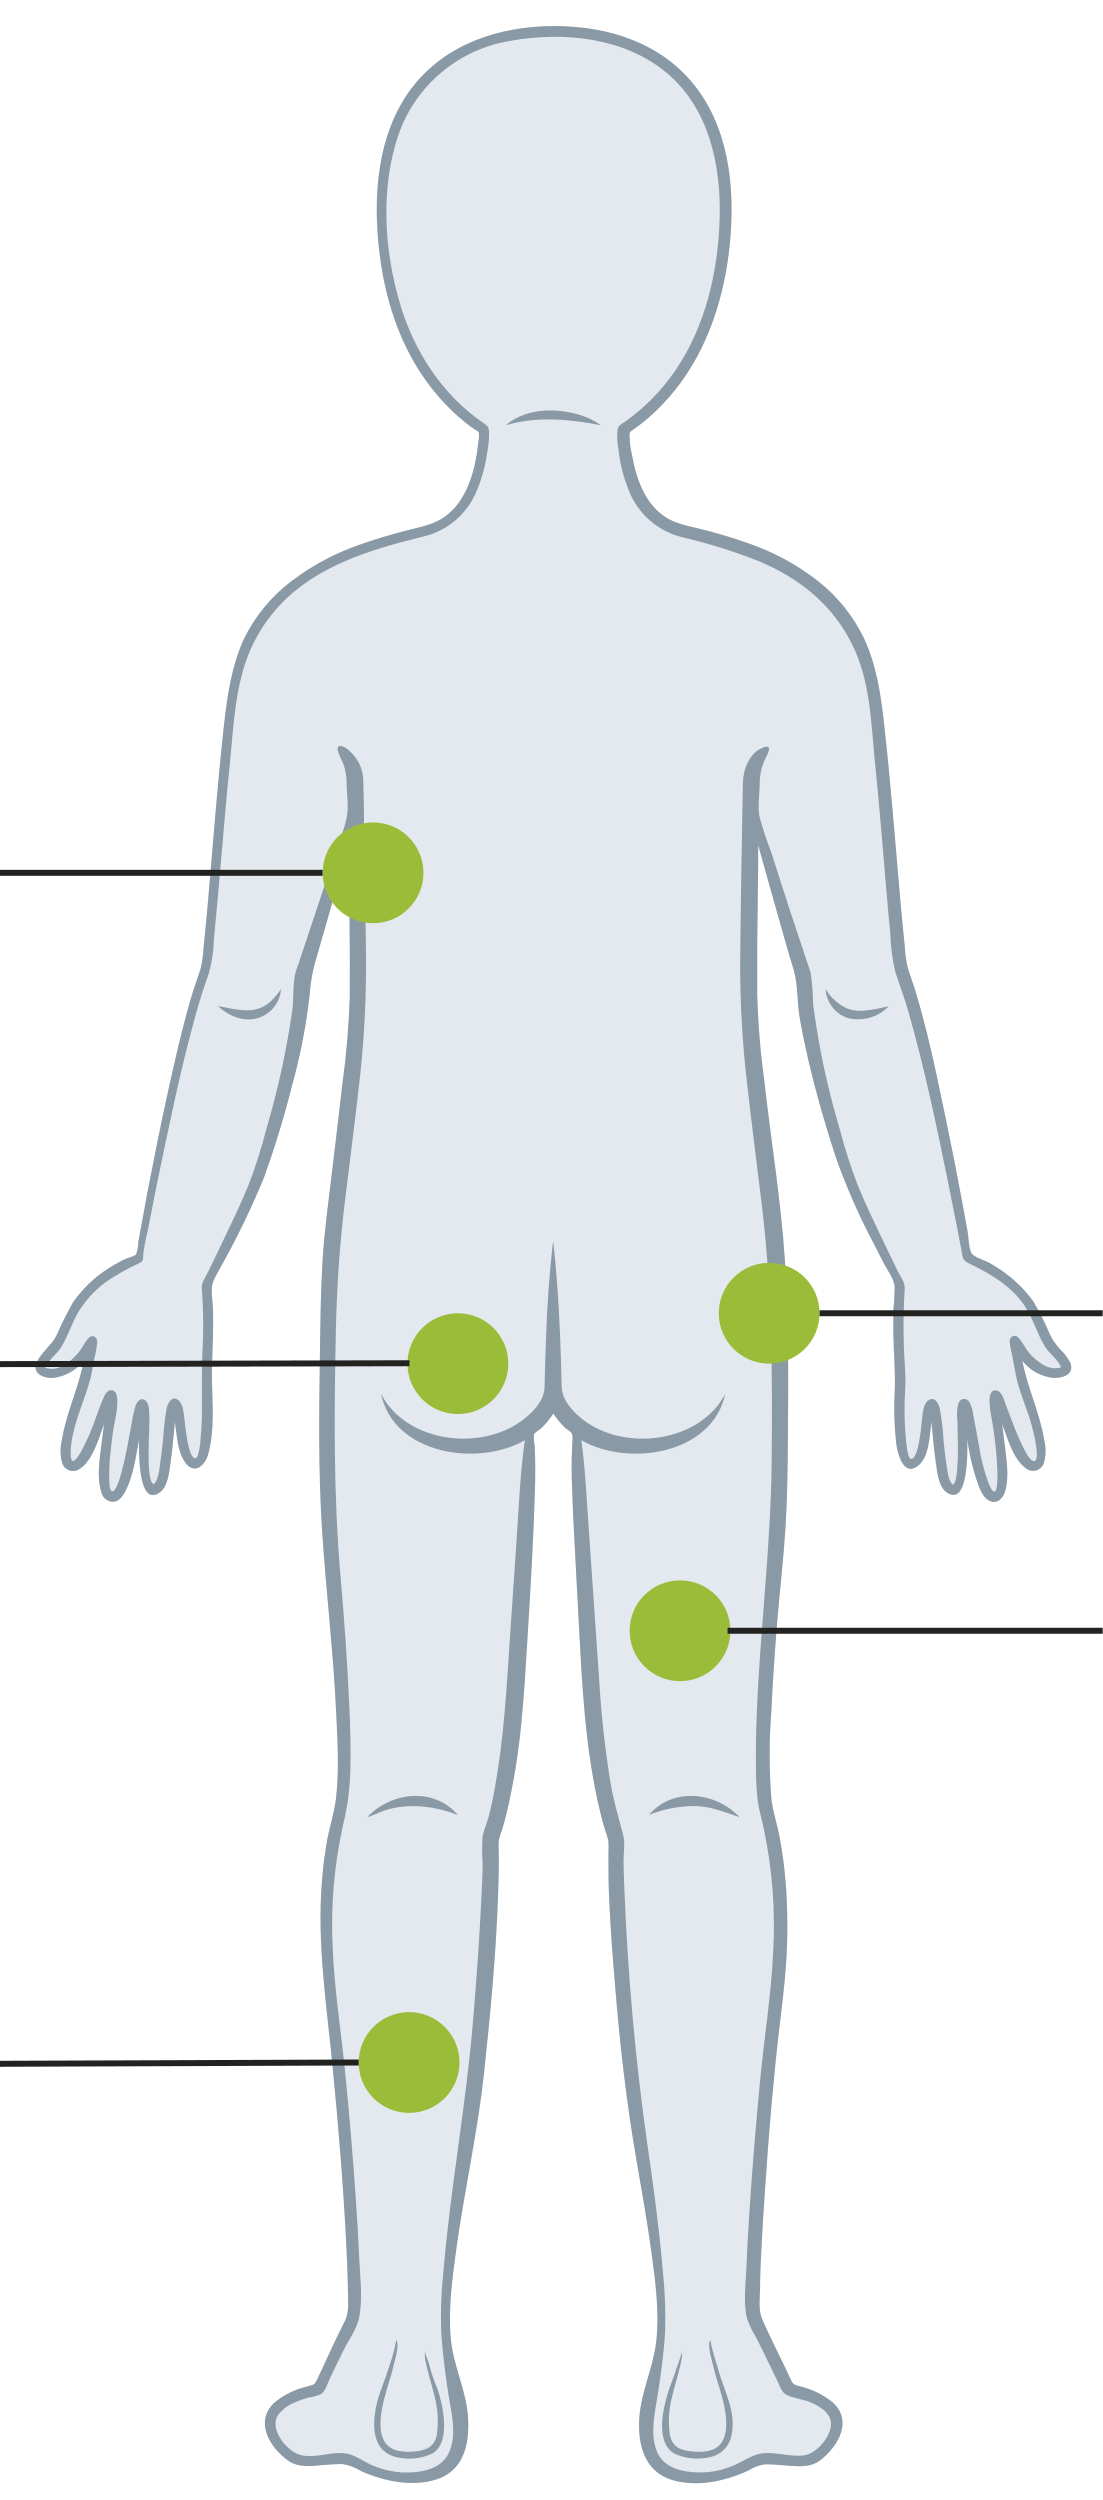
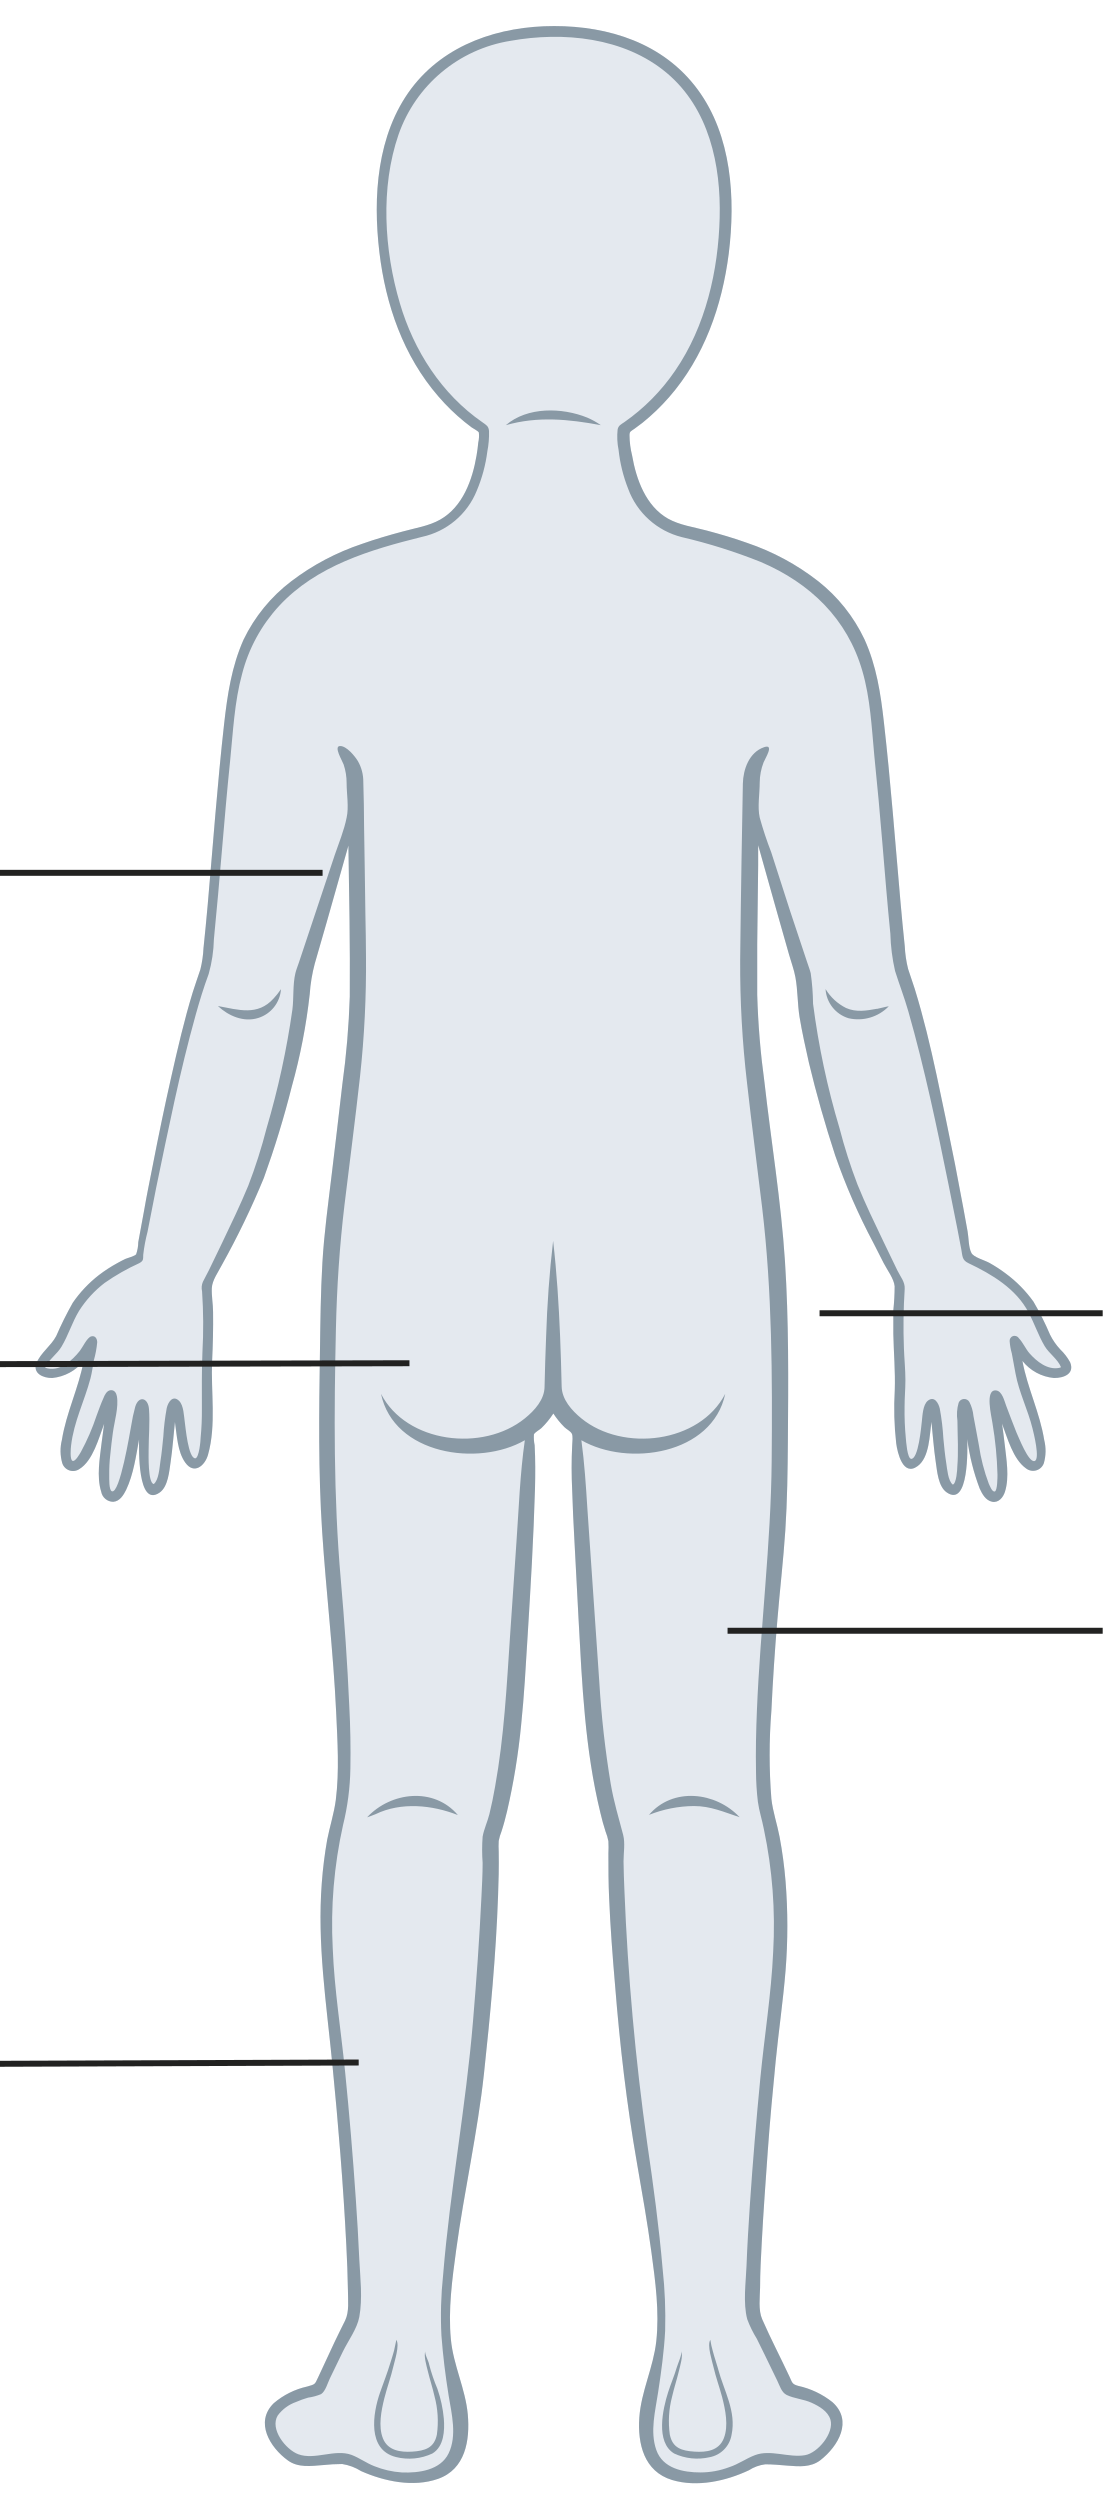
<svg xmlns="http://www.w3.org/2000/svg" id="Capa_2" data-name="Capa 2" viewBox="0 0 184.45 418.18">
  <defs>
    <style>.cls-1{fill:#e4e9ef;}.cls-2{fill:#8999a5;}.cls-3{fill:#9abc39;}.cls-4{fill:none;stroke:#222221;stroke-miterlimit:10;}</style>
  </defs>
  <path class="cls-1" d="M179,227.87a8.8,8.8,0,0,0-1.65-2.15,10.37,10.37,0,0,1-1.71-2.47,48.23,48.23,0,0,0-2.77-5.52A21.25,21.25,0,0,0,168.2,213a23.68,23.68,0,0,0-2.71-1.76c-.83-.46-2.64-.93-3-1.66-.49-.9-.45-2.58-.64-3.6-.23-1.28-.46-2.56-.7-3.85q-.69-3.72-1.41-7.43c-1-4.95-2-9.89-3.06-14.81s-2.2-9.72-3.67-14.48c-.35-1.12-.76-2.21-1.11-3.33a19.46,19.46,0,0,1-.56-3.81q-.39-3.73-.72-7.47c-.89-10-1.63-20-2.77-30-.54-4.8-1.24-9.44-3.26-13.88a27.14,27.14,0,0,0-7.73-9.7A40.27,40.27,0,0,0,125,90.82c-2.23-.8-4.49-1.46-6.77-2.07s-4.53-.9-6.5-2c-3.71-2.11-5.31-6.58-6-10.57a14.3,14.3,0,0,1-.43-3.38c0-.67.25-.66.84-1.09s.9-.67,1.34-1a35.52,35.52,0,0,0,4.42-4.25c5.88-6.73,8.88-15.27,10-24.05,1.14-9.24.51-19.7-5.21-27.45s-14.86-10.6-24-10.6-18.26,3-23.88,10.44c-5.78,7.7-6.45,18.14-5.35,27.38,1.05,8.8,4,17.36,9.87,24.13a34.07,34.07,0,0,0,4.39,4.27c.38.31.77.61,1.17.91.25.19,1.06.57,1.21.86a5.16,5.16,0,0,1-.1,1.69c-.07.73-.16,1.46-.29,2.18-.69,4.06-2.3,8.55-6.07,10.69-1.91,1.09-4.2,1.41-6.29,2-2.28.61-4.55,1.27-6.78,2.06a40.91,40.91,0,0,0-11.86,6.27A27,27,0,0,0,40.74,107c-2,4.5-2.7,9.21-3.25,14.08-1.13,10.08-1.86,20.2-2.75,30.3-.22,2.41-.44,4.81-.7,7.22a18.42,18.42,0,0,1-.52,3.56c-.41,1.27-.88,2.52-1.27,3.79-1.44,4.69-2.54,9.48-3.62,14.26S26.51,190,25.54,195c-.48,2.46-1,4.93-1.42,7.4l-.66,3.58-.33,1.79a6.53,6.53,0,0,1-.36,2.05,7.44,7.44,0,0,1-1.82.77c-.45.22-.88.45-1.32.69a24.16,24.16,0,0,0-3.08,2,20.75,20.75,0,0,0-4.38,4.64,60.15,60.15,0,0,0-2.77,5.57c-.87,1.65-2.59,2.79-3.29,4.5s1.08,2.54,2.62,2.51A7.63,7.63,0,0,0,14,227.63c-.83,4.52-2.92,8.68-3.65,13.25a7.5,7.5,0,0,0,.06,3.85,1.89,1.89,0,0,0,2.87,1c2.27-1.39,3.26-5.23,4.14-7.57-.14,1.06-.29,2.11-.42,3.16-.3,2.57-.87,5.68-.07,8.2a2,2,0,0,0,2,1.68c1.11-.06,1.74-1.13,2.17-2,1.23-2.59,1.65-5.65,2.16-8.45,0,1.43-.31,11.52,3.45,8.9,1.42-1,1.6-3.57,1.83-5.12.33-2.21.48-4.45.72-6.68.33,2.17.41,4.95,1.73,6.79,1.46,2.06,3.27.55,3.8-1.29,1.42-5,.46-10.62.69-15.71.13-2.73.2-5.46.16-8.19,0-1.31-.27-2.68-.21-4s1.09-2.7,1.7-3.9a137.94,137.94,0,0,0,7-14.51,159.94,159.94,0,0,0,4.68-15.31,97.08,97.08,0,0,0,3-15.47,26.68,26.68,0,0,1,.84-5.08q1-3.47,2-6.94l3.63-12.81c.14,8.41.29,16.83.23,25.25a139.78,139.78,0,0,1-1.25,14.73c-.57,5-1.17,10-1.77,15s-1.27,9.83-1.56,14.77-.34,9.91-.41,14.86c-.16,10.05-.29,20.16.37,30.19s1.87,20.08,2.34,30.17c.22,4.84.55,9.85-.06,14.68-.29,2.23-1,4.41-1.44,6.64a72.41,72.41,0,0,0-.9,7.19c-.79,10.2.76,20.19,1.76,30.32s1.83,20.21,2.34,30.33c.13,2.53.23,5.05.27,7.57,0,1.62.25,3.5-.46,5-.59,1.22-1.22,2.42-1.79,3.65-.93,2-1.85,4-2.77,5.95-.53,1.14-.47,1.08-1.79,1.46A12.88,12.88,0,0,0,45.78,402c-3.2,3.16-.63,7.38,2.37,9.56,1.7,1.25,3.87.94,5.86.78a31.62,31.62,0,0,1,3.23-.18,8.33,8.33,0,0,1,3.17,1.19c3.88,1.72,8.72,2.74,12.84,1.3,4.6-1.6,5.38-6.45,5-10.75s-2.43-8.28-2.83-12.59c-.47-4.94.21-10,.88-14.92,1.35-9.89,3.59-19.66,4.66-29.59s2-19.75,2.35-29.65c.1-2.47.15-4.94.11-7.41a15.63,15.63,0,0,1,0-1.81,8.9,8.9,0,0,1,.48-1.63c.36-1.09.65-2.22.92-3.34a111.39,111.39,0,0,0,2.35-14.42c.51-4.91.78-9.86,1.08-14.78.51-8.25,1-16.52,1.24-24.78.06-2.41.07-4.83-.06-7.24a6.5,6.5,0,0,1-.12-1.81c.15-.35.95-.76,1.25-1.05a13.87,13.87,0,0,0,2-2.44,14,14,0,0,0,1.85,2.28c.35.35,1,.66,1.23,1.07s.1,1.32.07,2c-.13,2.5-.12,5,0,7.5.08,2.77.22,5.54.37,8.31q.34,6.65.7,13.3c.58,10.81,1.07,21.8,3.65,32.34.25,1.05.52,2.09.86,3.11a8.9,8.9,0,0,1,.48,1.63,20.44,20.44,0,0,1,0,2.07c0,2.47,0,4.94.12,7.41.2,4.9.58,9.79,1,14.68.8,10,1.93,19.79,3.65,29.64.87,5,1.74,9.93,2.42,14.92s1.35,10,.82,14.9c-.47,4.37-2.54,8.42-2.84,12.8s.78,9,5.47,10.43c4.2,1.26,9,.19,12.85-1.62a6.45,6.45,0,0,1,2.75-1c1.24,0,2.48.12,3.71.22,1.94.15,3.9.33,5.52-.92,3-2.35,5.47-6.6,2-9.7a14,14,0,0,0-5.72-2.72c-1.05-.28-1-.56-1.45-1.52-1.5-3.21-3.16-6.38-4.58-9.63-.67-1.52-.38-3.65-.35-5.29,0-2.52.15-5.05.28-7.57.27-5.06.64-10.12,1-15.18s.83-10.11,1.33-15.15,1.24-10.06,1.65-15.11a93.28,93.28,0,0,0,0-14.95,71.75,71.75,0,0,0-1-7.44c-.4-2.13-1.13-4.21-1.37-6.36a92.62,92.62,0,0,1,0-14.71q.36-7.59,1-15.17c.41-5,1-10,1.33-15s.39-10,.43-15c.08-10,.16-20.09-.49-30.07S129,191,127.88,181.1a137.14,137.14,0,0,1-1.22-14.72c0-2.8,0-5.59,0-8.39q.07-6.63.16-13.26c0-1.12,0-2.24,0-3.35q1.52,5.33,3,10.67c.72,2.55,1.45,5.09,2.17,7.64.35,1.24.83,2.5,1.06,3.77.4,2.15.34,4.45.69,6.64.42,2.56,1,5.11,1.56,7.63,1.25,5.24,2.73,10.42,4.4,15.53a103.4,103.4,0,0,0,6.38,14.61l1.73,3.4c.58,1.13,1.73,2.64,1.84,3.88a38.56,38.56,0,0,1-.22,4c0,1.32,0,2.64,0,4,.06,3.13.35,6.26.24,9.38a51.75,51.75,0,0,0,.24,8.89c.21,1.6,1.14,5.62,3.58,3.82,2-1.45,2-5.23,2.31-7.41.24,2.23.39,4.47.72,6.68.23,1.54.41,4.13,1.83,5.12,3.76,2.62,3.48-7.48,3.45-8.9a36.55,36.55,0,0,0,2.07,8.25c.41.9,1,2,2.08,2.22s1.85-.72,2.15-1.67c.78-2.46.23-5.46-.05-8-.12-1.14-.29-2.27-.44-3.4.9,2.37,1.83,5.93,4,7.48a1.91,1.91,0,0,0,3-.87,7.5,7.5,0,0,0,.06-3.85c-.73-4.57-2.82-8.73-3.65-13.25a7.63,7.63,0,0,0,5.27,2.86C178,230.52,179.79,229.77,179,227.87Z" />
  <path class="cls-2" d="M98.22,69.85c-4.21-1.7-10-1.84-13.61,1.27,5.37-1.53,10.51-1,15.9,0A12.82,12.82,0,0,0,98.22,69.85ZM62.82,303.46c4.28-2.07,9.46-1.55,13.77.15-4-4.73-11.21-3.9-15.19.38C61.88,303.83,62.35,303.65,62.82,303.46ZM45.78,167c-2.68,3-5.91,1.9-9.33,1.28,1.77,1.66,4.31,2.76,6.74,2A5.43,5.43,0,0,0,47,165.46,12.38,12.38,0,0,1,45.78,167Zm26,228.48c-.08-.54-.81-1.77-.62-2.21-.33.75.2,2.52.39,3.3.34,1.43.81,2.82,1.13,4.25a16.15,16.15,0,0,1,.4,6.41c-.45,2.26-2,2.72-4.12,2.86-2,.13-4.11-.19-4.91-2.22s-.27-4.66.24-6.71c.44-1.77,1.08-3.47,1.49-5.25.21-.94,1.11-3.61.52-4.52,0,.07-.33,1.56-.39,1.83-.18.72-.44,1.43-.65,2.14-.49,1.64-1.12,3.2-1.68,4.82-1.25,3.57-2.17,9.6,2.64,10.81a9.11,9.11,0,0,0,6.11-.59c1.94-1.17,2.07-3.84,1.91-5.83a20.86,20.86,0,0,0-1.08-5A29.8,29.8,0,0,1,71.78,395.5Zm36.75-91.89a20.7,20.7,0,0,1,7.53-1.49c2.83,0,5,1,7.66,1.87C119.74,299.71,112.51,298.88,108.53,303.61Zm11.59,92.67c-.27-1-.62-1.94-.87-2.92a13.8,13.8,0,0,1-.43-1.95c-.59.9.32,3.6.52,4.52.39,1.72,1,3.35,1.45,5.05.54,2.1,1.11,4.81.28,6.91s-2.95,2.35-4.9,2.22c-2.13-.14-3.68-.58-4.13-2.86a16.09,16.09,0,0,1,.37-6.29c.33-1.47.81-2.9,1.16-4.37.19-.8.72-2.53.39-3.3.19.44-.61,2.21-.76,2.75-.41,1.4-1,2.75-1.44,4.13-.9,2.83-2.14,8.34,1,10.25a9.13,9.13,0,0,0,5.9.63,4.57,4.57,0,0,0,3.71-3.75C123.2,403.35,121.09,399.93,120.12,396.28Zm26.57-227.52c-1.75.32-3.47.62-5.17-.13a8.44,8.44,0,0,1-3.43-3.17,5.43,5.43,0,0,0,3.84,4.88,7.13,7.13,0,0,0,6.74-2C148,168.42,147.36,168.64,146.69,168.76ZM179,227.87a8.8,8.8,0,0,0-1.65-2.15,10.37,10.37,0,0,1-1.71-2.47,48.23,48.23,0,0,0-2.77-5.52A21.25,21.25,0,0,0,168.2,213a23.68,23.68,0,0,0-2.71-1.76c-.83-.46-2.64-.93-3-1.66-.49-.9-.45-2.58-.64-3.6-.23-1.28-.46-2.56-.7-3.85q-.69-3.72-1.41-7.43c-1-4.95-2-9.89-3.06-14.81s-2.2-9.72-3.67-14.48c-.35-1.12-.76-2.21-1.11-3.33a19.46,19.46,0,0,1-.56-3.81q-.39-3.73-.72-7.47c-.89-10-1.63-20-2.77-30-.54-4.8-1.24-9.44-3.26-13.88a27.14,27.14,0,0,0-7.73-9.7A40.27,40.27,0,0,0,125,90.82c-2.23-.8-4.49-1.46-6.77-2.07s-4.53-.9-6.5-2c-3.71-2.11-5.31-6.58-6-10.57a14.3,14.3,0,0,1-.43-3.38c0-.67.25-.66.84-1.09s.9-.67,1.34-1a35.52,35.52,0,0,0,4.42-4.25c5.88-6.73,8.88-15.27,10-24.05,1.14-9.24.51-19.7-5.21-27.45s-14.86-10.6-24-10.6-18.26,3-23.88,10.44c-5.78,7.7-6.45,18.14-5.35,27.38,1.05,8.8,4,17.36,9.87,24.13a34.07,34.07,0,0,0,4.39,4.27c.38.31.77.61,1.17.91.25.19,1.06.57,1.21.86a5.16,5.16,0,0,1-.1,1.69c-.07.73-.16,1.46-.29,2.18-.69,4.06-2.3,8.55-6.07,10.69-1.91,1.09-4.2,1.41-6.29,2-2.28.61-4.55,1.27-6.78,2.06a40.91,40.91,0,0,0-11.86,6.27A27,27,0,0,0,40.74,107c-2,4.5-2.7,9.21-3.25,14.08-1.13,10.08-1.86,20.2-2.75,30.3-.22,2.41-.44,4.81-.7,7.22a18.42,18.42,0,0,1-.52,3.56c-.41,1.27-.88,2.52-1.27,3.79-1.44,4.69-2.54,9.48-3.62,14.26S26.51,190,25.54,195c-.48,2.46-1,4.93-1.42,7.4l-.66,3.58-.33,1.79a6.53,6.53,0,0,1-.36,2.05c-.25.31-1.44.6-1.82.77s-.88.45-1.32.69a24.16,24.16,0,0,0-3.08,2,20.75,20.75,0,0,0-4.38,4.64,60.15,60.15,0,0,0-2.77,5.57c-.87,1.65-2.59,2.79-3.29,4.5s1.08,2.54,2.62,2.51A7.63,7.63,0,0,0,14,227.63c-.83,4.52-2.92,8.68-3.65,13.25a7.5,7.5,0,0,0,.06,3.85,1.89,1.89,0,0,0,2.87,1c2.27-1.39,3.26-5.23,4.14-7.57-.14,1.06-.29,2.11-.42,3.16-.3,2.57-.87,5.68-.07,8.2a2.06,2.06,0,0,0,2,1.69c1.11-.07,1.74-1.14,2.17-2,1.23-2.59,1.65-5.65,2.16-8.45,0,1.43-.31,11.52,3.45,8.9,1.42-1,1.6-3.57,1.83-5.12.33-2.21.48-4.45.72-6.68.33,2.17.41,4.95,1.73,6.79,1.46,2.06,3.27.55,3.8-1.29,1.42-5,.46-10.62.69-15.71.13-2.73.2-5.46.16-8.19,0-1.31-.27-2.68-.21-4s1.09-2.7,1.7-3.9a137.94,137.94,0,0,0,7-14.51,159.94,159.94,0,0,0,4.68-15.31,97.08,97.08,0,0,0,3-15.47,26.68,26.68,0,0,1,.84-5.08l2-6.94,3.63-12.81c.14,8.41.29,16.83.23,25.25a139.78,139.78,0,0,1-1.25,14.73c-.57,5-1.17,10-1.77,15s-1.27,9.83-1.56,14.77-.34,9.91-.41,14.86c-.16,10.05-.29,20.16.37,30.19s1.87,20.08,2.34,30.17c.22,4.84.55,9.85-.06,14.68-.29,2.23-1,4.41-1.44,6.64a72.41,72.41,0,0,0-.9,7.19c-.79,10.2.76,20.19,1.76,30.32s1.83,20.21,2.34,30.33c.13,2.53.23,5.05.27,7.57,0,1.62.25,3.5-.46,5-.59,1.22-1.22,2.42-1.79,3.65-.93,2-1.85,4-2.77,5.95-.53,1.14-.47,1.08-1.79,1.46A12.88,12.88,0,0,0,45.78,402c-3.2,3.16-.63,7.38,2.37,9.56,1.7,1.25,3.87.94,5.86.78a31.62,31.62,0,0,1,3.23-.18,8.33,8.33,0,0,1,3.17,1.19c3.88,1.72,8.72,2.74,12.84,1.3,4.6-1.6,5.38-6.45,5-10.75s-2.43-8.28-2.83-12.59c-.47-4.94.21-10,.88-14.92,1.35-9.89,3.59-19.66,4.66-29.59s2-19.75,2.35-29.65c.1-2.47.15-4.94.11-7.41a15.63,15.63,0,0,1,0-1.81,8.9,8.9,0,0,1,.48-1.63c.36-1.09.65-2.22.92-3.34a111.39,111.39,0,0,0,2.35-14.42c.51-4.91.78-9.86,1.08-14.78.51-8.25,1-16.52,1.24-24.78.06-2.41.07-4.83-.06-7.24a6.5,6.5,0,0,1-.12-1.81c.15-.35.95-.76,1.25-1.05a13.87,13.87,0,0,0,2-2.44,14,14,0,0,0,1.85,2.28c.35.35,1,.66,1.23,1.07s.1,1.32.07,2c-.13,2.5-.12,5,0,7.5.08,2.77.22,5.54.37,8.31l.7,13.3c.58,10.81,1.07,21.8,3.65,32.34.25,1.05.52,2.09.86,3.11a8.9,8.9,0,0,1,.48,1.63,20.44,20.44,0,0,1,0,2.07c0,2.47,0,4.94.12,7.41.2,4.9.58,9.79,1,14.68.8,10,1.93,19.79,3.65,29.64.87,5,1.74,9.93,2.42,14.92s1.35,10,.82,14.9c-.47,4.37-2.54,8.42-2.84,12.8s.78,9,5.47,10.43c4.2,1.26,9,.19,12.85-1.62a6.58,6.58,0,0,1,2.75-1c1.24,0,2.48.12,3.71.22,1.94.15,3.9.33,5.52-.92,3-2.35,5.47-6.6,2-9.7a14,14,0,0,0-5.72-2.72c-1.05-.28-1-.56-1.45-1.52-1.5-3.21-3.16-6.38-4.58-9.63-.67-1.52-.38-3.65-.35-5.29,0-2.52.15-5.05.28-7.57.27-5.06.64-10.12,1-15.18s.83-10.11,1.33-15.15,1.24-10.06,1.65-15.11a93.28,93.28,0,0,0,0-14.95,71.75,71.75,0,0,0-1-7.44c-.4-2.13-1.13-4.21-1.37-6.36a92.62,92.62,0,0,1,0-14.71q.36-7.59,1-15.17c.41-5,1-10,1.33-15s.39-10,.43-15c.08-10,.16-20.09-.49-30.07S129,191,127.88,181.1a137.14,137.14,0,0,1-1.22-14.72c0-2.8,0-5.59,0-8.39l.16-13.26c0-1.12,0-2.24,0-3.35l3,10.67,2.17,7.64c.35,1.24.83,2.5,1.06,3.77.4,2.15.34,4.45.69,6.64.42,2.56,1,5.11,1.56,7.63,1.25,5.24,2.73,10.42,4.4,15.53a103.4,103.4,0,0,0,6.38,14.61l1.73,3.4c.58,1.13,1.73,2.64,1.84,3.88a38.56,38.56,0,0,1-.22,4c0,1.32,0,2.64,0,4,.06,3.13.35,6.26.24,9.38a51.75,51.75,0,0,0,.24,8.89c.21,1.6,1.14,5.62,3.58,3.82,2-1.45,2-5.23,2.31-7.41.24,2.23.39,4.47.72,6.68.23,1.54.41,4.13,1.83,5.12,3.76,2.62,3.48-7.48,3.45-8.9a36.55,36.55,0,0,0,2.07,8.25c.41.9,1,2,2.08,2.22s1.85-.72,2.15-1.67c.78-2.46.23-5.46-.05-8-.12-1.14-.29-2.27-.44-3.4.9,2.37,1.83,5.93,4,7.48a1.91,1.91,0,0,0,3-.87,7.5,7.5,0,0,0,.06-3.85c-.73-4.57-2.82-8.73-3.65-13.25a7.63,7.63,0,0,0,5.27,2.86C178,230.52,179.79,229.77,179,227.87Zm-1.83.94c-1.94.38-3.73-1.05-4.94-2.41-.68-.77-1.12-1.85-1.82-2.57a.83.83,0,0,0-1.52.57,10.19,10.19,0,0,0,.36,2l.62,3.36c.57,3.12,2.08,6.08,2.84,9.18.15.6,1.34,5.25.32,5.46s-2.63-4-3-4.77c-.61-1.49-1.15-3-1.73-4.5-.3-.8-.67-2.44-1.68-2.55-1.93-.21-.76,4.32-.61,5.47a60.78,60.78,0,0,1,.84,8.61c0,.38,0,2.7-.45,2.82s-.82-.93-1-1.29a31,31,0,0,1-1.66-6.45c-.31-1.63-.59-3.27-.91-4.89a6.4,6.4,0,0,0-.68-2.34,1,1,0,0,0-1.8.14,7.05,7.05,0,0,0-.2,3c0,1.33.07,2.65.08,4s0,2.46-.1,3.68c0,.41-.14,2.87-.76,3-.8-.64-.93-2.62-1.08-3.53-.22-1.39-.36-2.78-.49-4.18a39.9,39.9,0,0,0-.6-5c-.2-.88-.89-2.19-2-1.32-.84.69-.89,2.48-1,3.43s-.57,6.34-1.79,6.3c-.66-.09-.84-2.94-.89-3.46a46.26,46.26,0,0,1-.21-5.26c0-1.49.14-3,.14-4.46,0-1.77-.19-3.56-.25-5.33a96.37,96.37,0,0,1,.13-9.91c.08-1.16-.71-2.05-1.22-3.09q-1.17-2.4-2.32-4.81c-1.51-3.16-3.05-6.33-4.36-9.58a87.7,87.7,0,0,1-3-9.4,131.2,131.2,0,0,1-4.43-20.84,39.12,39.12,0,0,0-.39-5.1c-.16-.66-.44-1.32-.65-2l-2.77-8.32L129,142.55a60.37,60.37,0,0,1-1.92-5.79c-.4-1.78,0-4,0-5.89a9.52,9.52,0,0,1,.64-3.33c.25-.65,1.88-3.16.1-2.56-2.51.85-3.51,3.72-3.56,6.1q-.13,6.27-.22,12.55c-.08,5.63-.18,11.25-.23,16.88a169.76,169.76,0,0,0,1.15,20.66c.78,7,1.7,13.91,2.53,20.87,1.67,14,1.71,28.22,1.59,42.33-.12,13.95-1.9,27.8-2.47,41.73-.14,3.42-.22,6.85-.15,10.27a43.69,43.69,0,0,0,.31,5c.21,1.56.71,3.05,1,4.58a78,78,0,0,1,1.56,20.56c-.32,7.07-1.47,14.1-2.15,21.14s-1.26,13.92-1.73,20.9c-.23,3.48-.45,7-.58,10.47-.11,2.8-.6,6.17.12,8.92a18.46,18.46,0,0,0,1.61,3.28c.43.85.84,1.7,1.26,2.56l2.14,4.41c.41.83.72,2,1.59,2.42,1.26.61,2.83.7,4.13,1.29s2.77,1.43,3.19,2.84c.65,2.23-2.1,5.56-4.24,5.94-2.68.48-5.8-1-8.39,0-1.46.55-2.78,1.52-4.28,2a13.64,13.64,0,0,1-4.84.89c-2.9,0-6.3-.67-7.38-3.76s-.17-6.49.3-9.62c.52-3.39,1-6.87,1.18-10.3a76.26,76.26,0,0,0-.42-10.36c-.6-7-1.56-14.05-2.58-21a423.43,423.43,0,0,1-3.81-42.24c-.07-1.64-.13-3.28-.15-4.92,0-1.39.29-3.07-.06-4.43-.75-2.85-1.58-5.6-2.08-8.53a164.18,164.18,0,0,1-1.91-17c-.65-9.69-1.34-19.39-2-29.09-.24-3.82-.49-7.61-1-11.41,7.79,4.49,21.92,2.42,24.06-7.76-4.26,8.27-17.12,9.79-24.07,4.1-1.63-1.34-3.24-3.15-3.29-5.32-.06-2.79-.15-5.59-.26-8.37-.22-5.34-.55-10.68-1.17-16-.62,5.31-1,10.65-1.17,16-.11,2.78-.2,5.58-.26,8.37,0,2.17-1.66,4-3.29,5.32-7,5.69-19.81,4.17-24.07-4.1,2.14,10.18,16.27,12.25,24.06,7.76-.81,5.65-1,11.35-1.4,17q-.54,7.79-1.06,15.56c-.57,8.5-1,17-2.52,25.41-.27,1.54-.58,3.07-.95,4.58-.31,1.25-.91,2.5-1.13,3.76a29.26,29.26,0,0,0,0,4.39c0,1.9-.11,3.8-.2,5.7-.33,6.94-.83,13.87-1.41,20.79-1.18,14.22-3.84,28.24-5,42.45a64.71,64.71,0,0,0-.28,10.13c.25,3.33.67,6.72,1.2,10,.5,3.08,1.44,6.72,0,9.7-1.37,2.83-5,3.31-7.83,3.19a14.87,14.87,0,0,1-4.6-1.05c-1.33-.51-2.54-1.42-3.85-1.9-2.78-1-6.09.92-8.86-.09-2.11-.78-4.82-4.23-3.44-6.49a6.5,6.5,0,0,1,3.07-2.26,16.32,16.32,0,0,1,2-.72,8.77,8.77,0,0,0,2.18-.59c.74-.48,1.11-1.9,1.47-2.63l2.16-4.46c.89-1.83,2.4-3.85,2.76-5.82.57-3.08.16-6.51,0-9.61-.14-3.4-.36-6.81-.59-10.21q-.72-10.59-1.78-21.16c-.68-6.87-1.8-13.73-2.07-20.63a76.28,76.28,0,0,1,1.72-20.66,42.44,42.44,0,0,0,1.23-9.46c.06-3.51,0-7-.19-10.53-.31-7.05-.8-14.09-1.42-21.12-1.23-14-1.12-27.94-.81-41.95.16-7,.61-13.82,1.44-20.74.86-7.13,1.8-14.26,2.59-21.4a171.18,171.18,0,0,0,1-20.12c0-2.33-.06-4.66-.1-7-.07-4.9-.13-9.8-.22-14.7,0-2.5-.06-5-.13-7.5a6.84,6.84,0,0,0-.9-3.45c-.49-.81-1.9-2.57-3-2.53s.38,2.45.61,3.09a9.75,9.75,0,0,1,.5,3.12c0,1.82.4,4,0,5.77C57.56,138.9,56.68,141,56,143l-6,18c-.19.59-.45,1.19-.59,1.79-.46,1.92-.25,4.11-.5,6.08a138.92,138.92,0,0,1-4.32,19.86,86.4,86.4,0,0,1-3.06,9.6c-1.34,3.24-2.87,6.41-4.38,9.57-.73,1.53-1.47,3.05-2.21,4.58-.32.65-.69,1.29-1,1.93A2.53,2.53,0,0,0,33.8,216a82.82,82.82,0,0,1,.06,10.21c-.13,3.19-.09,6.32-.09,9.5a44.66,44.66,0,0,1-.21,4.77c0,.42-.24,3.37-.89,3.46-1.19,0-1.64-5.28-1.76-6.06-.15-1-.17-2.78-.95-3.55-1.06-1.05-1.85.23-2.07,1.2a37.78,37.78,0,0,0-.57,4.75c-.14,1.4-.27,2.8-.49,4.18-.15,1-.26,3.1-1.11,3.78-1-.17-.86-5-.86-5.66,0-2.29.24-4.62.06-6.9-.14-1.86-1.7-2.32-2.3-.37a28.71,28.71,0,0,0-.68,3.19c-.21,1.11-1.89,11.44-3.23,10.95-.51-.19-.43-2.15-.44-2.58a27.87,27.87,0,0,1,.19-3.66c.11-1.19.26-2.38.42-3.57.25-1.84,1-4.28.67-6.1-.1-.54-.41-1.06-1.05-1s-1,.81-1.2,1.33c-.43.94-.77,1.93-1.13,2.89a37.56,37.56,0,0,1-2.64,6.11c-.2.32-.93,1.68-1.4,1.49s-.29-2.15-.24-2.56c.46-4,2.25-7.47,3.25-11.26.26-1,.38-2,.56-3a16.86,16.86,0,0,0,.56-3c0-.56-.3-1.19-1-1s-1.42,1.81-1.91,2.43c-1.3,1.64-3.51,3.64-5.79,2.81.56-1.36,2-2.27,2.73-3.52,1.15-1.92,1.79-4.12,2.94-6a18.13,18.13,0,0,1,4.28-4.67,36.22,36.22,0,0,1,5.77-3.29c.75-.4.65-.66.68-1.42a27,27,0,0,1,.72-3.84c.47-2.47.95-4.93,1.45-7.4,1-4.84,2-9.68,3.06-14.5s2.22-9.64,3.55-14.41c.64-2.3,1.34-4.58,2.17-6.82a23.59,23.59,0,0,0,.87-5.81c1-9.93,1.69-19.89,2.71-29.81.49-4.81.72-9.87,2-14.54a26.48,26.48,0,0,1,6.2-11.4C52.94,94.6,62,91.94,70.56,89.81a12.79,12.79,0,0,0,9.19-7.73,25,25,0,0,0,1.77-6.58,15.48,15.48,0,0,0,.28-3.39c-.07-.83-.44-1-1.11-1.48-6.82-4.71-11.48-12-13.8-19.89-2.64-8.91-3.28-19.34-.23-28.22A23.82,23.82,0,0,1,85.39,6.83c8.81-1.58,19-.6,26.11,5.35s9.11,15.43,8.88,24.25-2.32,18.13-7.46,25.6a33.58,33.58,0,0,1-8.48,8.58c-.55.38-1,.55-1.13,1.24a11.19,11.19,0,0,0,.16,3.41,25,25,0,0,0,1.6,6.49,12.89,12.89,0,0,0,9,8.1A91.29,91.29,0,0,1,127.25,94c8.26,3.53,14.48,9.5,17,18.24,1.33,4.55,1.56,9.49,2,14.19.51,4.91.95,9.83,1.36,14.75s.82,10,1.32,15a31.72,31.72,0,0,0,.79,6.24c.71,2.26,1.57,4.47,2.22,6.76,2.72,9.53,4.76,19.27,6.73,29q.76,3.74,1.49,7.47c.22,1.12.43,2.23.64,3.35s.11,1.78,1.19,2.29c3.88,1.84,8,4.28,10.06,8.26,1,1.85,1.63,3.83,2.7,5.63.75,1.25,2.17,2.15,2.73,3.52Z" />
-   <circle id="Pli_du_soutien_gorge" data-name="Pli du soutien gorge" class="cls-3" cx="62.4" cy="146" r="8.43" />
-   <circle id="Culotte_de_cheval" data-name="Culotte de cheval" class="cls-3" cx="128.66" cy="219.67" r="8.43" />
-   <circle id="Fesses" class="cls-3" cx="76.59" cy="228.1" r="8.43" />
-   <circle id="Cuisses" class="cls-3" cx="113.75" cy="272.78" r="8.43" />
-   <circle id="Mollets" class="cls-3" cx="68.43" cy="345" r="8.43" />
  <line class="cls-4" y1="146" x2="53.96" y2="146" />
  <line class="cls-4" x1="-0.02" y1="228.18" x2="68.49" y2="228.03" />
  <line class="cls-4" x1="-1.37" y1="345.22" x2="60" y2="345" />
  <line class="cls-4" x1="121.7" y1="272.78" x2="184.45" y2="272.78" />
  <line class="cls-4" x1="137.09" y1="219.67" x2="184.45" y2="219.67" />
</svg>
